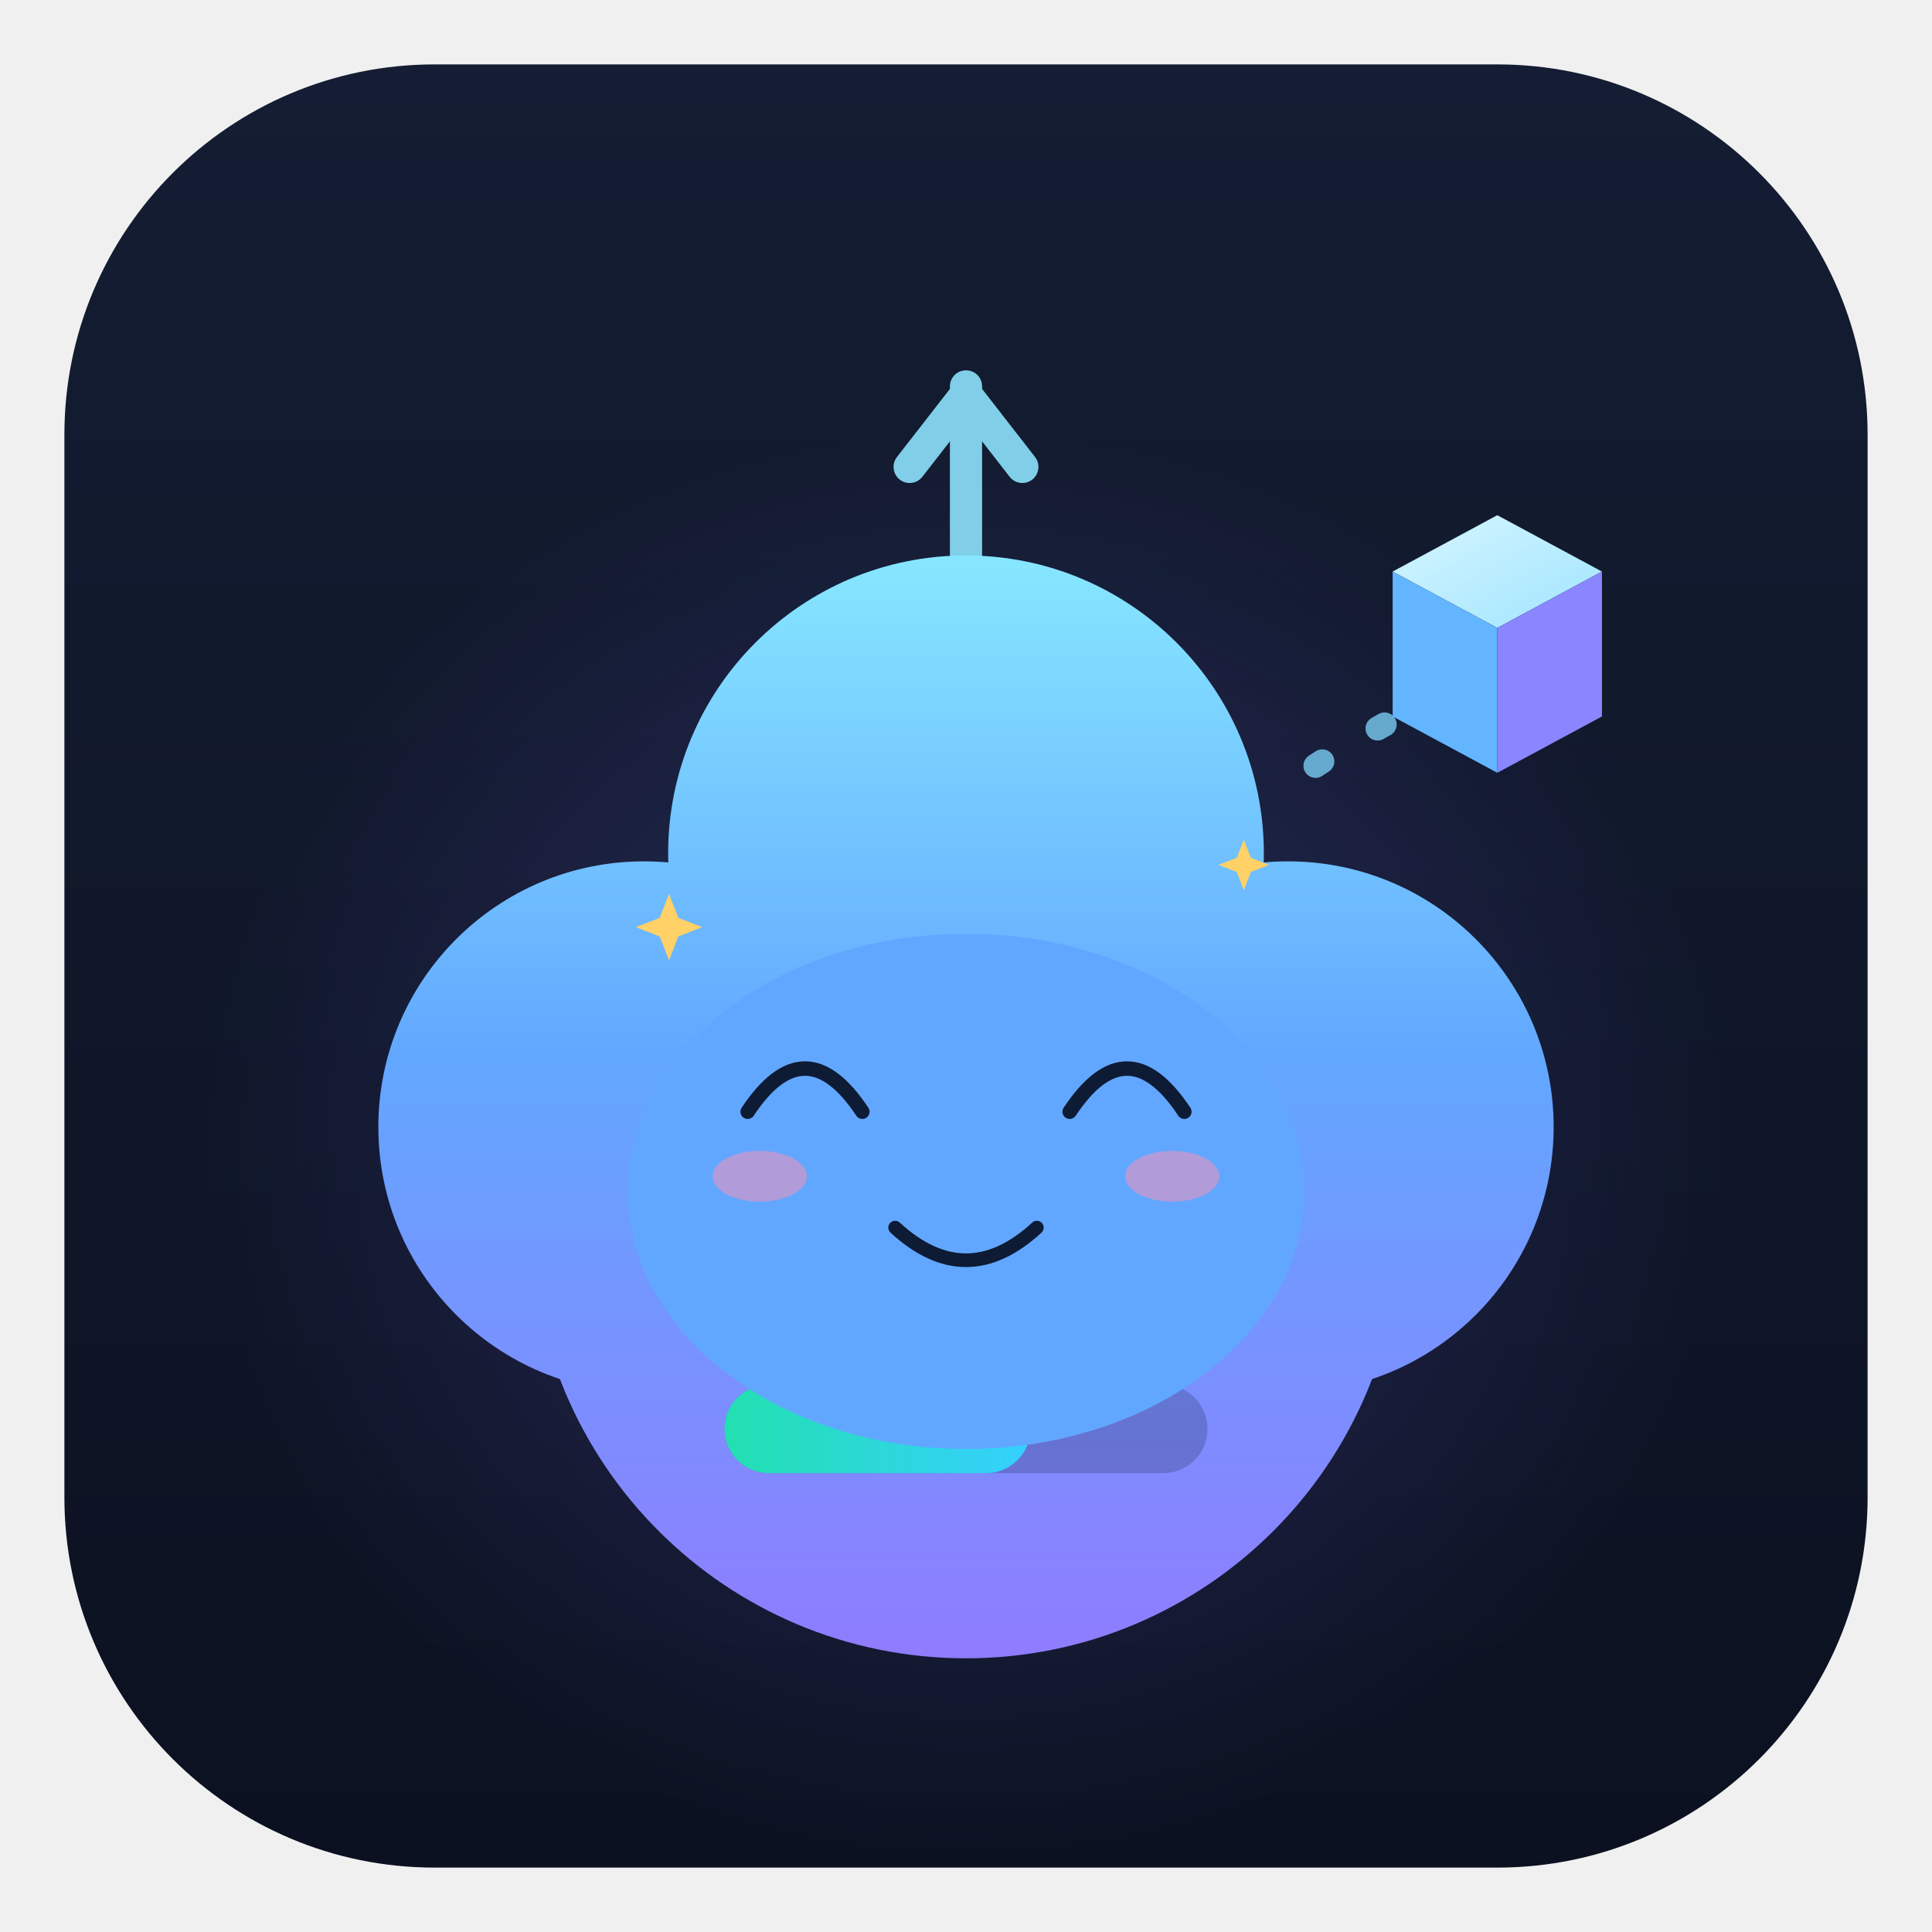
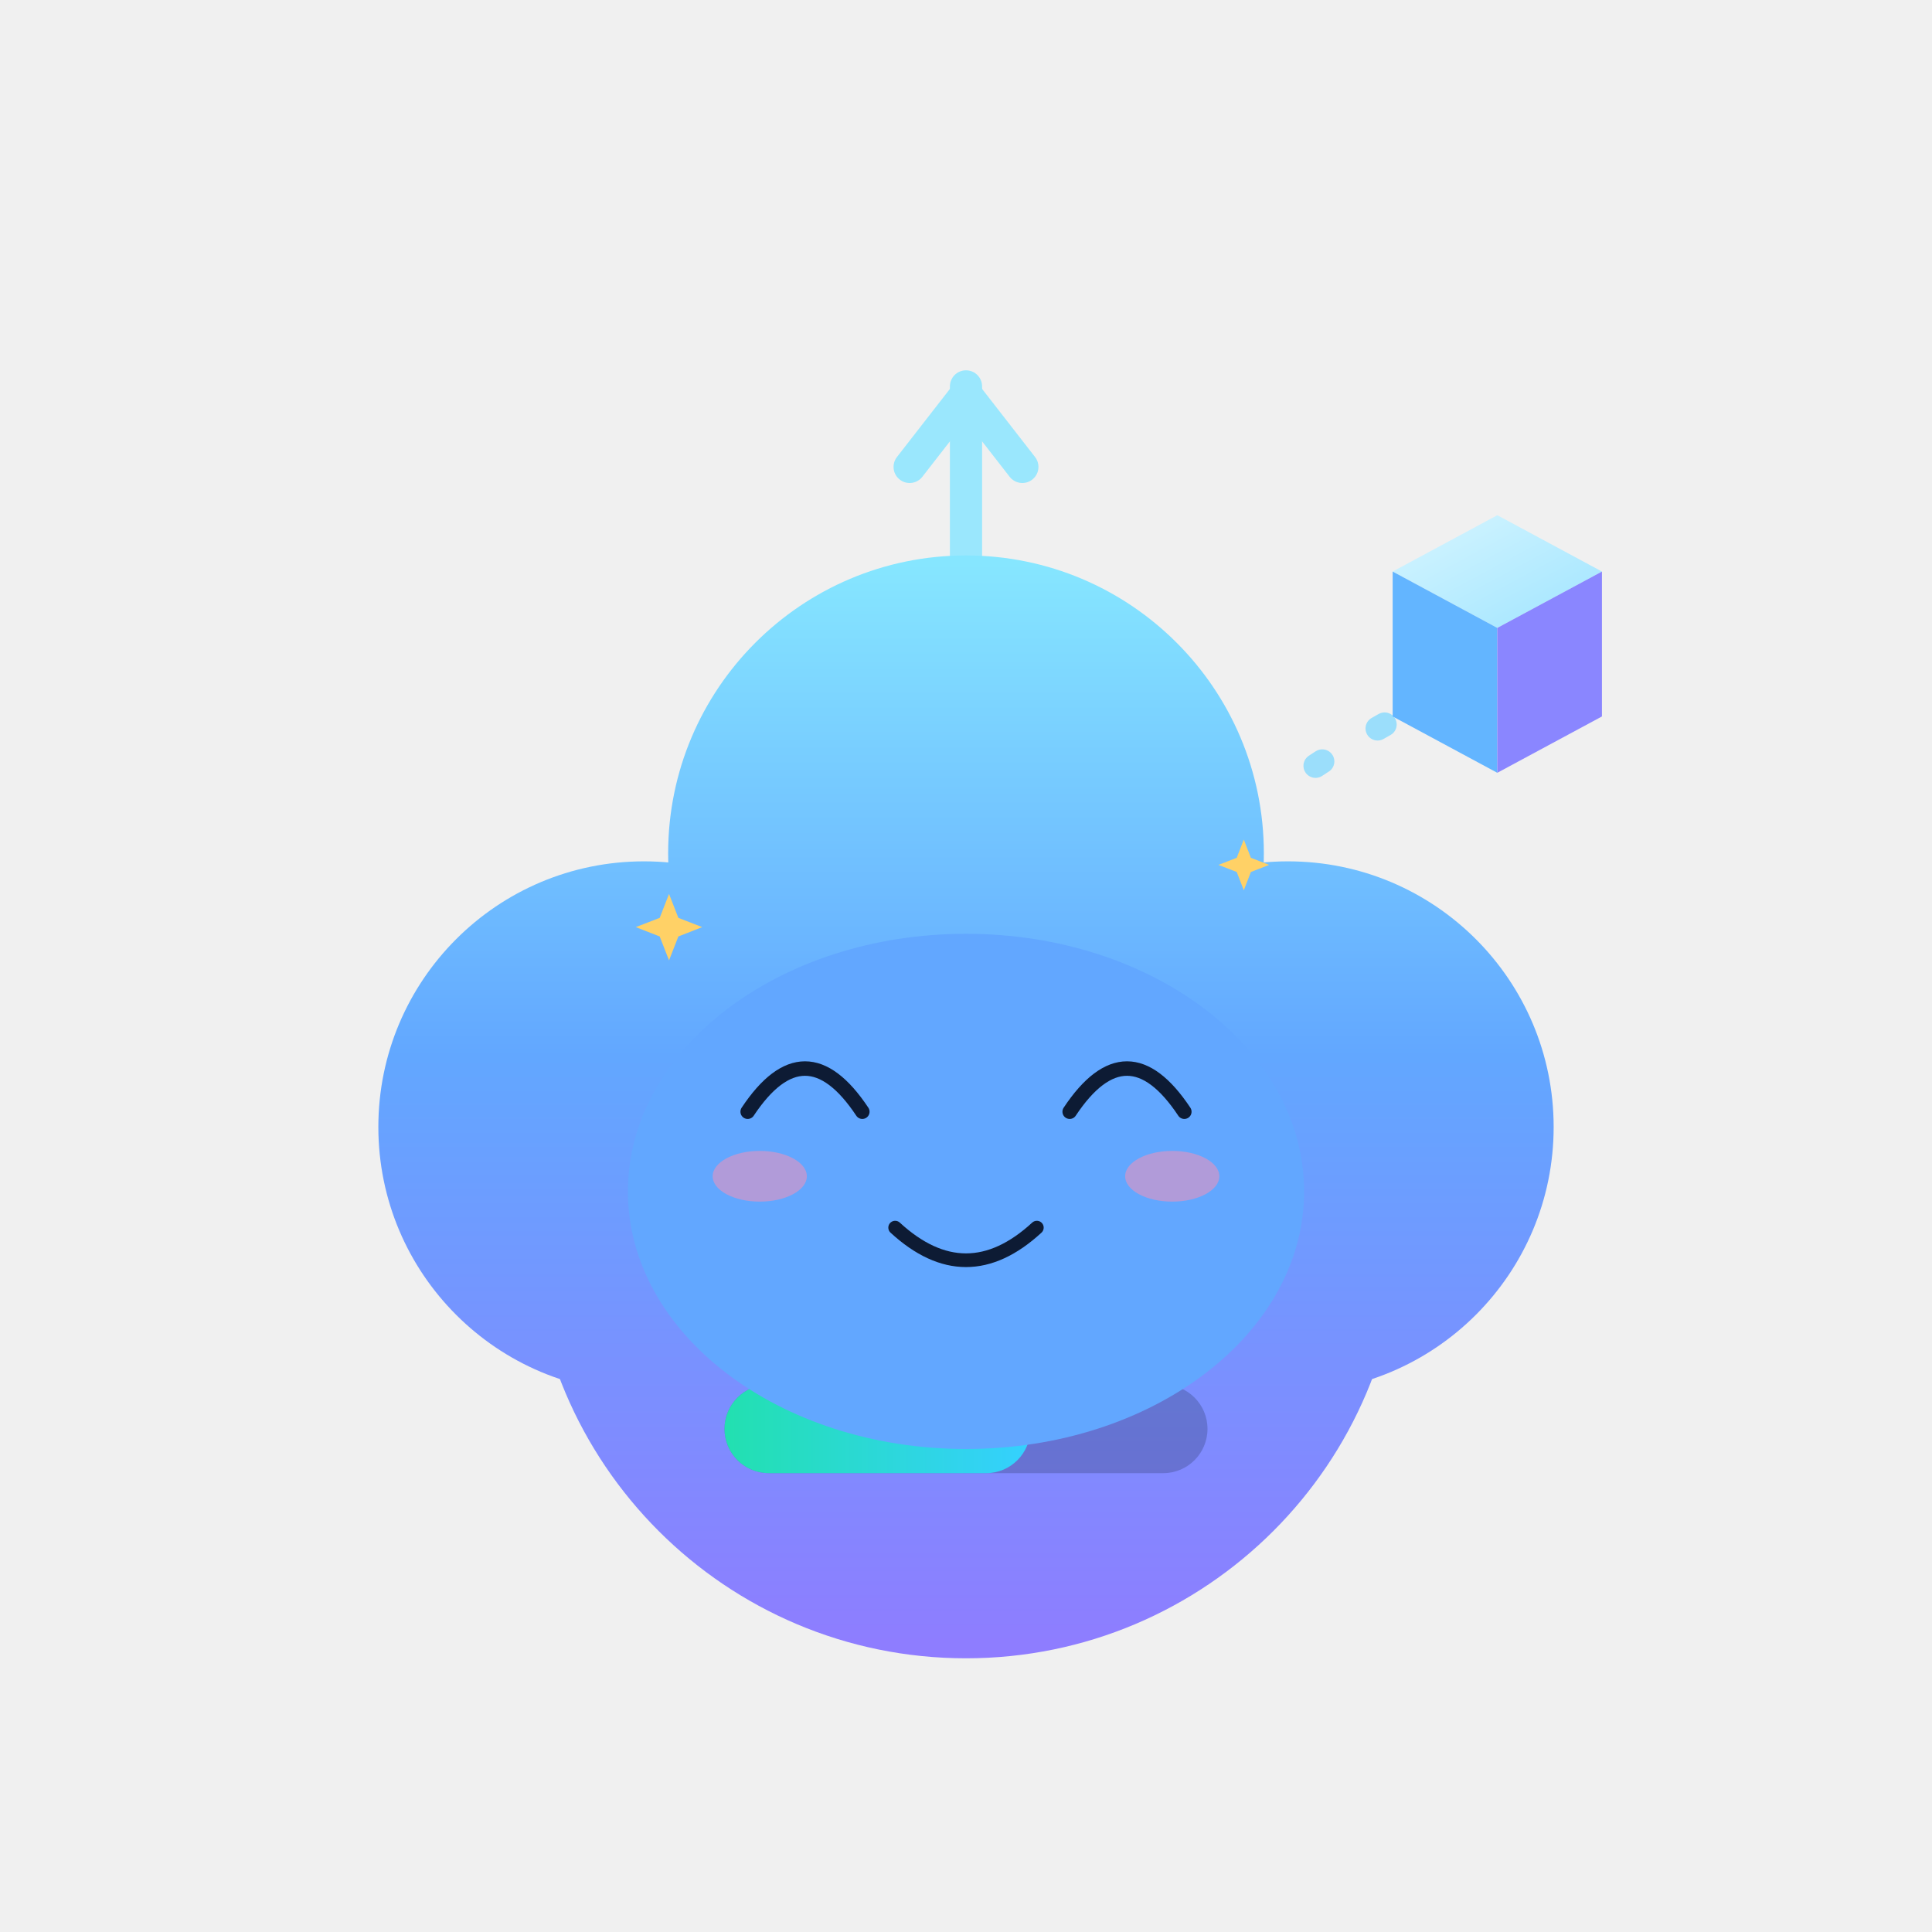
<svg xmlns="http://www.w3.org/2000/svg" viewBox="0 0 240 240" width="240" height="240" role="img" aria-label="以太兽 · 笑 Smile">
  <style>
.ex-motion { animation: ex-bob 3.2s ease-in-out infinite; transform-box: fill-box; transform-origin: 50% 50%; }
.ex-anim-tear { animation: ex-tear 1.8s ease-in infinite; transform-box: fill-box; transform-origin: center; }
.ex-anim-sweat { animation: ex-tear 1.5s ease-in infinite; transform-box: fill-box; transform-origin: center; }
.ex-anim-heart { animation: ex-heart 2.2s ease-out infinite; transform-box: fill-box; transform-origin: center; }
.ex-anim-spark { animation: ex-spark 1.9s ease-in-out infinite; transform-box: fill-box; transform-origin: center; }
.ex-anim-rain { animation: ex-rain 1.4s linear infinite; transform-box: fill-box; transform-origin: center; }
.ex-anim-confetti { animation: ex-confetti 2.4s linear infinite; transform-box: fill-box; transform-origin: center; }
.ex-anim-pulse { animation: ex-pulse 1.6s ease-in-out infinite; transform-box: fill-box; transform-origin: center; }
.ex-anim-knock { animation: ex-knock 0.55s ease-in-out infinite; transform-box: fill-box; transform-origin: center; }
.ex-anim-knockline { animation: ex-knockline 0.55s ease-out infinite; transform-box: fill-box; transform-origin: center; }
.ex-anim-palm { animation: ex-palm 0.9s ease-in-out infinite; transform-box: fill-box; transform-origin: center; }
.ex-anim-steam { animation: ex-steam 1.8s ease-out infinite; transform-box: fill-box; transform-origin: center; }
.ex-anim-shock { animation: ex-shock 0.5s ease-in-out infinite; transform-box: fill-box; transform-origin: center; }
.ex-anim-please { animation: ex-please 1.4s ease-in-out infinite; transform-box: fill-box; transform-origin: center; }
.ex-anim-drift { animation: ex-drift 4.5s ease-in-out infinite; transform-box: fill-box; transform-origin: center; }
@keyframes ex-bob { 0%,100% { transform: translateY(0); } 50% { transform: translateY(-2.4px); } }
@keyframes ex-tear { 0% { transform: translateY(0); opacity: 0; } 18% { opacity: 1; } 100% { transform: translateY(8.25px); opacity: 0; } }
@keyframes ex-heart { 0% { transform: translateY(0) scale(.65); opacity: 0; } 20% { opacity: 1; } 100% { transform: translateY(-13.5px) scale(1.15); opacity: 0; } }
@keyframes ex-spark { 0%,100% { transform: scale(.6) rotate(0deg); opacity: .3; } 50% { transform: scale(1.15) rotate(25deg); opacity: 1; } }
@keyframes ex-rain { 0% { transform: translateY(0); opacity: 0; } 20% { opacity: 1; } 100% { transform: translateY(9px); opacity: 0; } }
@keyframes ex-confetti { 0% { transform: translateY(-4px) rotate(0deg); opacity: 1; } 100% { transform: translateY(14px) rotate(200deg); opacity: 0; } }
@keyframes ex-pulse { 0%,100% { transform: scale(1); opacity: .35; } 50% { transform: scale(1.18); opacity: .7; } }
@keyframes ex-knock { 0%,100% { transform: translateX(3.38px); } 35% { transform: translateX(0); } }
@keyframes ex-knockline { 0%,100% { transform: scaleX(.6); opacity: .35; } 35% { transform: scaleX(1); opacity: 1; } }
@keyframes ex-palm { 0%,100% { transform: translateY(0) rotate(0deg); } 50% { transform: translateY(-1px) rotate(-4deg); } }
@keyframes ex-steam { 0% { transform: translateY(0); opacity: .7; } 100% { transform: translateY(-7px); opacity: 0; } }
@keyframes ex-shock { 0%,100% { transform: scaleX(.7); opacity: .4; } 50% { transform: scaleX(1.25); opacity: 1; } }
@keyframes ex-please { 0%,100% { transform: translateY(0); } 50% { transform: translateY(-1.5px); } }
@keyframes ex-drift { 0%,100% { transform: translateY(0); } 50% { transform: translateY(-1.5px); } }
@media (prefers-reduced-motion: reduce) {
  .ex-motion, [class*="ex-anim-"] { animation: none !important; }
}
</style>
  <g class="ex-motion ex-smile">
    <g class="ex-base">
      <defs>
-         <linearGradient id="auBg" x1="0" y1="0" x2="0" y2="1">
-           <stop offset="0" stop-color="#141d33" />
-           <stop offset="1" stop-color="#0b1120" />
-         </linearGradient>
-         <radialGradient id="auGlow" cx="0.5" cy="0.5" r="0.5">
-           <stop offset="0" stop-color="#4fd1ff" stop-opacity="0.26" />
-           <stop offset="0.6" stop-color="#7c6cff" stop-opacity="0.10" />
-           <stop offset="1" stop-color="#7c6cff" stop-opacity="0" />
-         </radialGradient>
        <linearGradient id="auBody" gradientUnits="userSpaceOnUse" x1="120" y1="70" x2="120" y2="206">
          <stop offset="0" stop-color="#86e6ff" />
          <stop offset="0.45" stop-color="#62a7ff" />
          <stop offset="1" stop-color="#8f7cff" />
        </linearGradient>
        <linearGradient id="auCubeTop" x1="0" y1="0" x2="1" y2="1">
          <stop offset="0" stop-color="#d7f6ff" />
          <stop offset="1" stop-color="#9fe4ff" />
        </linearGradient>
        <linearGradient id="auBar" x1="0" y1="0" x2="1" y2="0">
          <stop offset="0" stop-color="#22e0b0" />
          <stop offset="1" stop-color="#35d0ff" />
        </linearGradient>
      </defs>
-       <rect x="8" y="8" width="224" height="224" rx="46" fill="url(#auBg)" />
-       <ellipse cx="120" cy="142" rx="96" ry="90" fill="url(#auGlow)" />
      <g stroke="#8fe6ff" stroke-width="4" stroke-linecap="round" fill="none" opacity="0.88">
        <path d="M120 70 V48" />
        <path d="M113 58 L120 49 L127 58" stroke-linejoin="round" />
      </g>
      <g fill="url(#auBody)">
        <circle cx="120" cy="152" r="54" />
        <circle cx="80" cy="140" r="33" />
        <circle cx="160" cy="140" r="33" />
        <circle cx="120" cy="106" r="37" />
      </g>
      <g fill="#0d1b34">
        <ellipse cx="100" cy="136" rx="7.5" ry="9.5" />
        <ellipse cx="140" cy="136" rx="7.5" ry="9.5" />
      </g>
      <g fill="#ffffff" opacity="0.92">
        <circle cx="97" cy="131.5" r="2.6" />
        <circle cx="137" cy="131.5" r="2.6" />
      </g>
      <path d="M111 153 q 9 9 18 0" fill="none" stroke="#0d1b34" stroke-width="3.4" stroke-linecap="round" />
      <rect x="90" y="172" width="60" height="11" rx="5.5" fill="#0d1b34" opacity="0.22" />
      <rect x="90" y="172" width="38" height="11" rx="5.5" fill="url(#auBar)">
    
  </rect>
      <path d="M172 90 q -9 5 -14 9" fill="none" stroke="#7fd8ff" stroke-width="3" stroke-linecap="round" stroke-dasharray="1 8" opacity="0.75" />
      <g>
        <path d="M186 64 L199 71 L186 78 L173 71 Z" fill="url(#auCubeTop)" />
        <path d="M173 71 L186 78 L186 96 L173 89 Z" fill="#63b5ff" />
        <path d="M186 78 L199 71 L199 89 L186 96 Z" fill="#8a86ff" />
      </g>
    </g>
    <g class="ex-face">
      <ellipse cx="120" cy="148" rx="42" ry="32" fill="#62A7FF" />
      <path d="M 92.88,138.1 Q 100,127.38 107.12,138.1" fill="none" stroke="#0D1B34" stroke-width="1.8" stroke-linecap="round" />
      <path d="M 132.88,138.1 Q 140,127.38 147.12,138.1" fill="none" stroke="#0D1B34" stroke-width="1.8" stroke-linecap="round" />
      <path d="M 111.2,152.5 Q 120,160.6 128.8,152.5" fill="none" stroke="#0D1B34" stroke-width="1.7" stroke-linecap="round" />
      <ellipse cx="94.38" cy="146.12" rx="5.85" ry="3.15" fill="#FF8FB3" opacity="0.5" />
      <ellipse cx="145.62" cy="146.12" rx="5.85" ry="3.15" fill="#FF8FB3" opacity="0.5" />
      <path class="ex-anim-spark" style="animation-delay:0.0s" d="M 83.11,111.05 L 84.27,114.02 L 87.23,115.17 L 84.27,116.33 L 83.11,119.3 L 81.95,116.33 L 78.98,115.17 L 81.95,114.02 Z" fill="#FFD166" />
      <path class="ex-anim-spark" style="animation-delay:0.5s" d="M 154.51,104.29 L 155.39,106.56 L 157.66,107.44 L 155.39,108.32 L 154.51,110.59 L 153.63,108.32 L 151.36,107.44 L 153.63,106.56 Z" fill="#FFD166" />
    </g>
  </g>
</svg>
